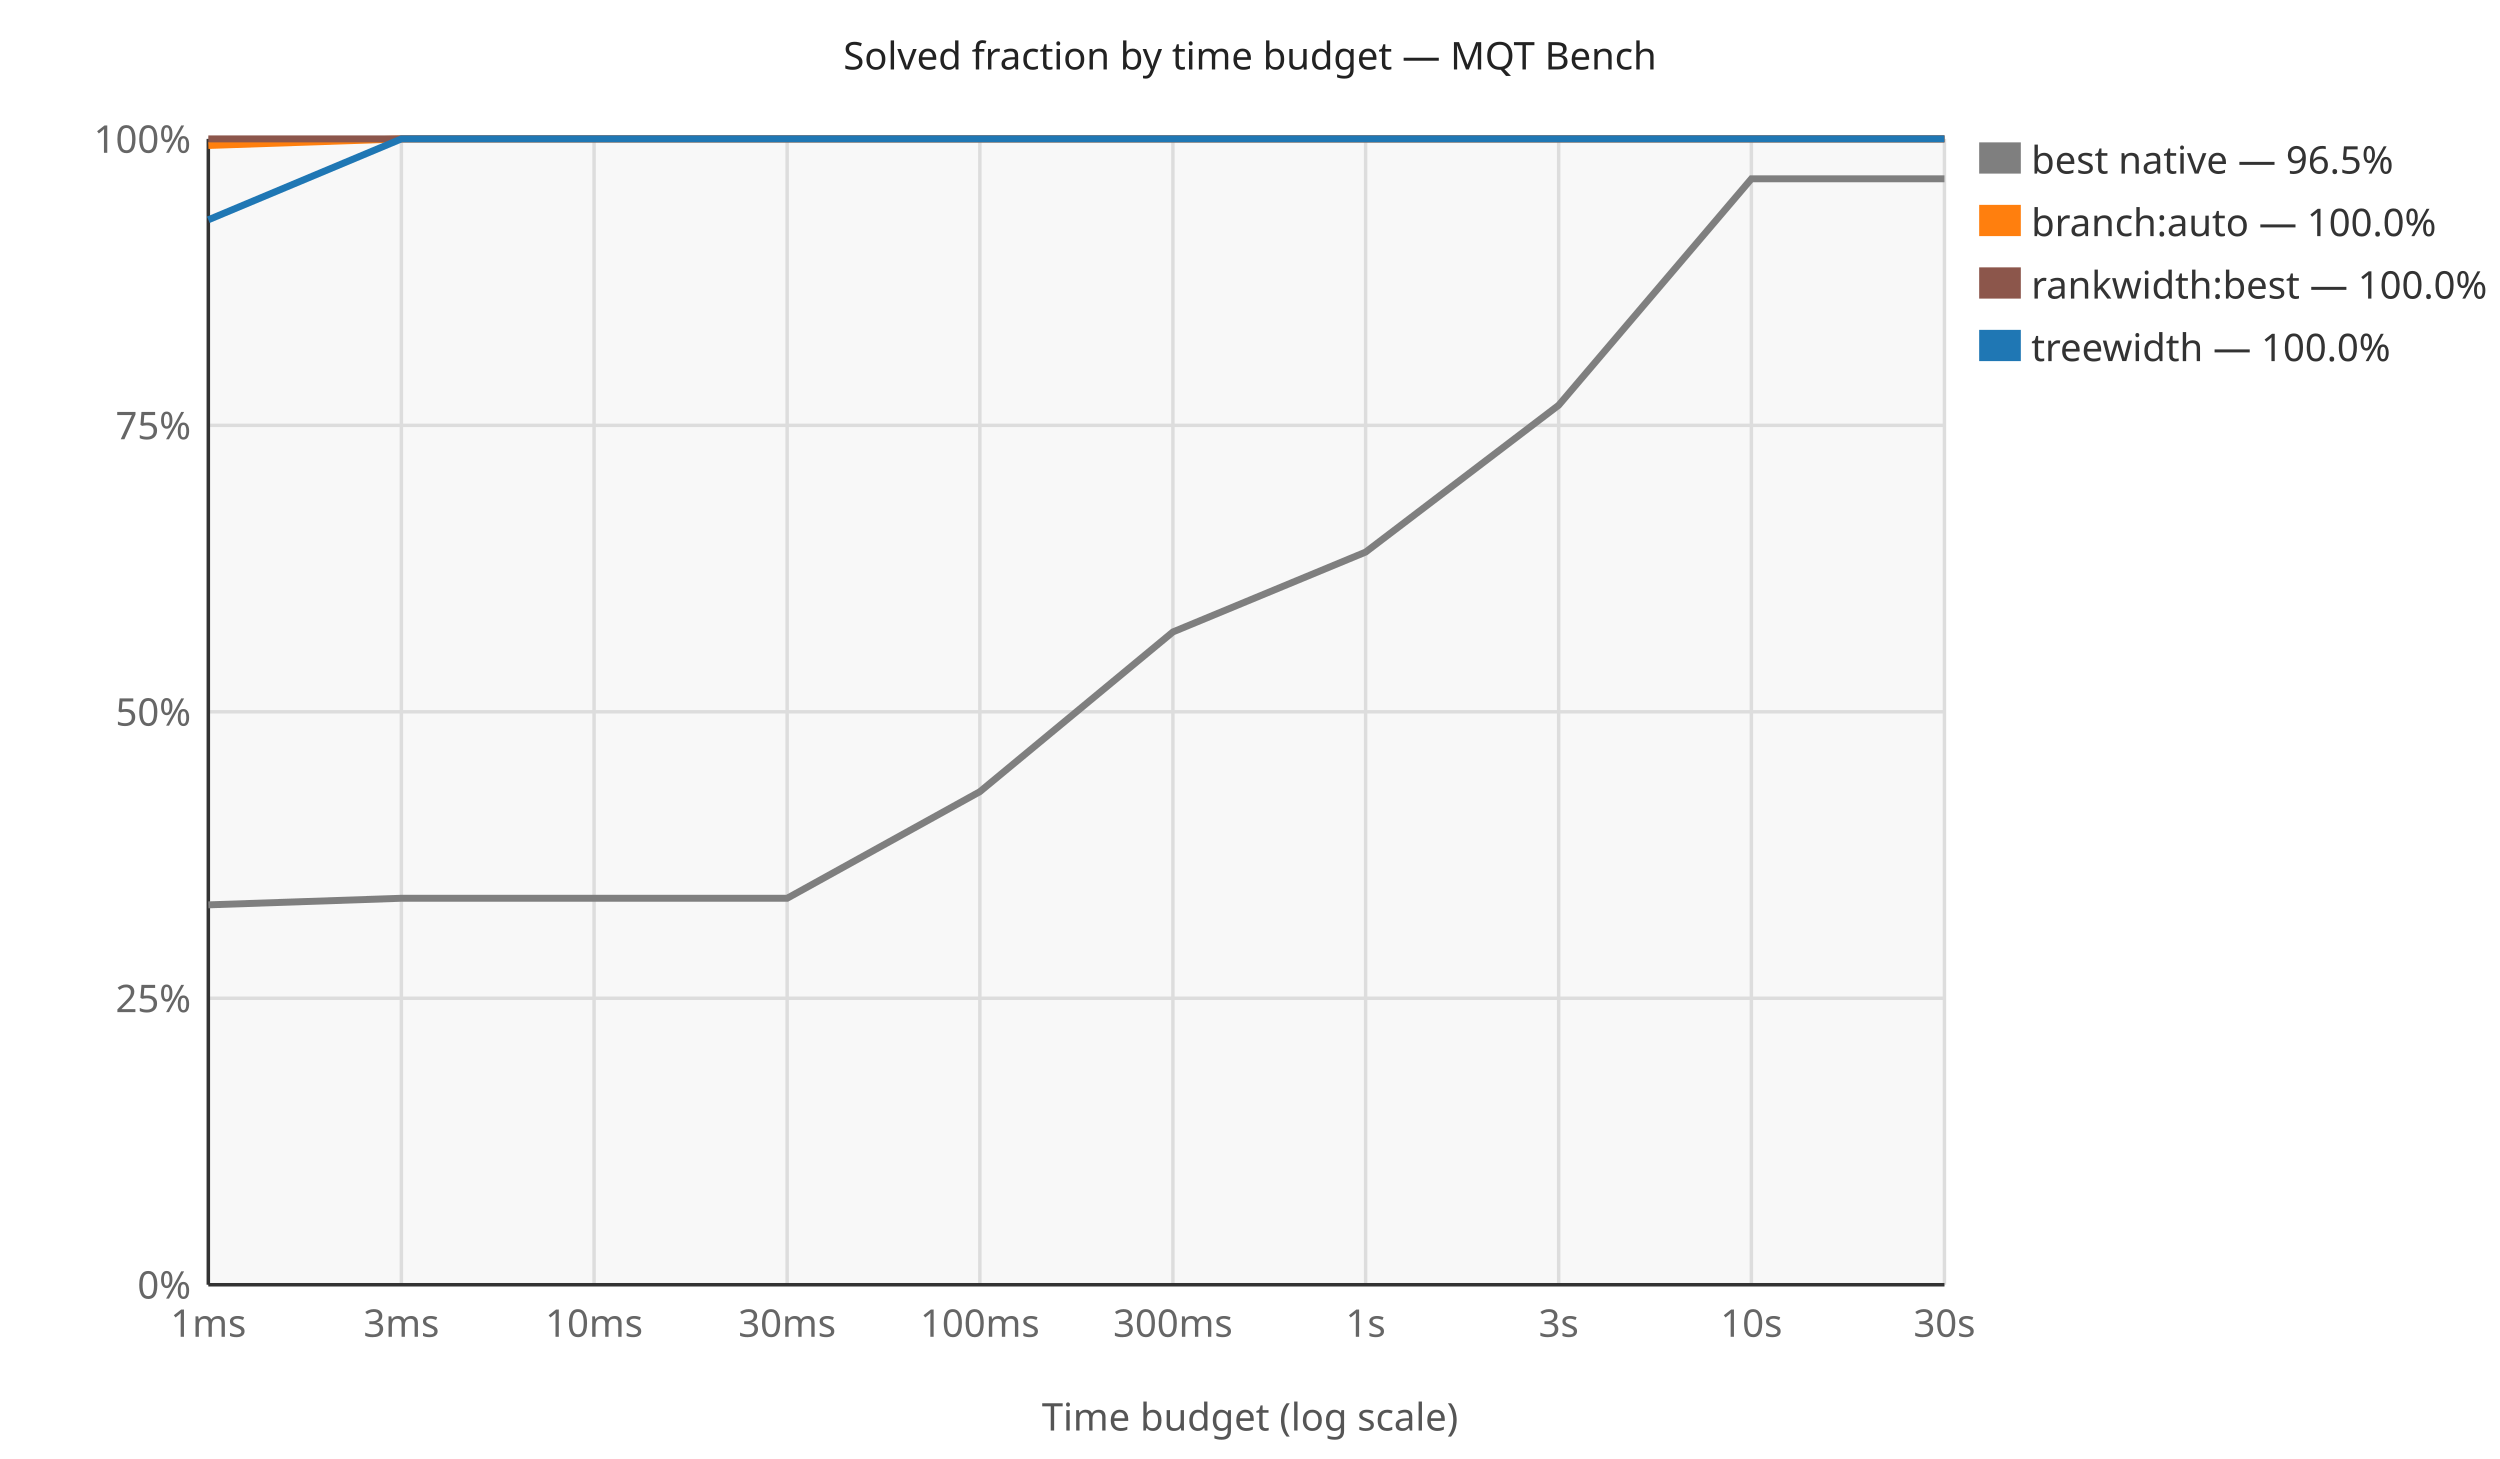
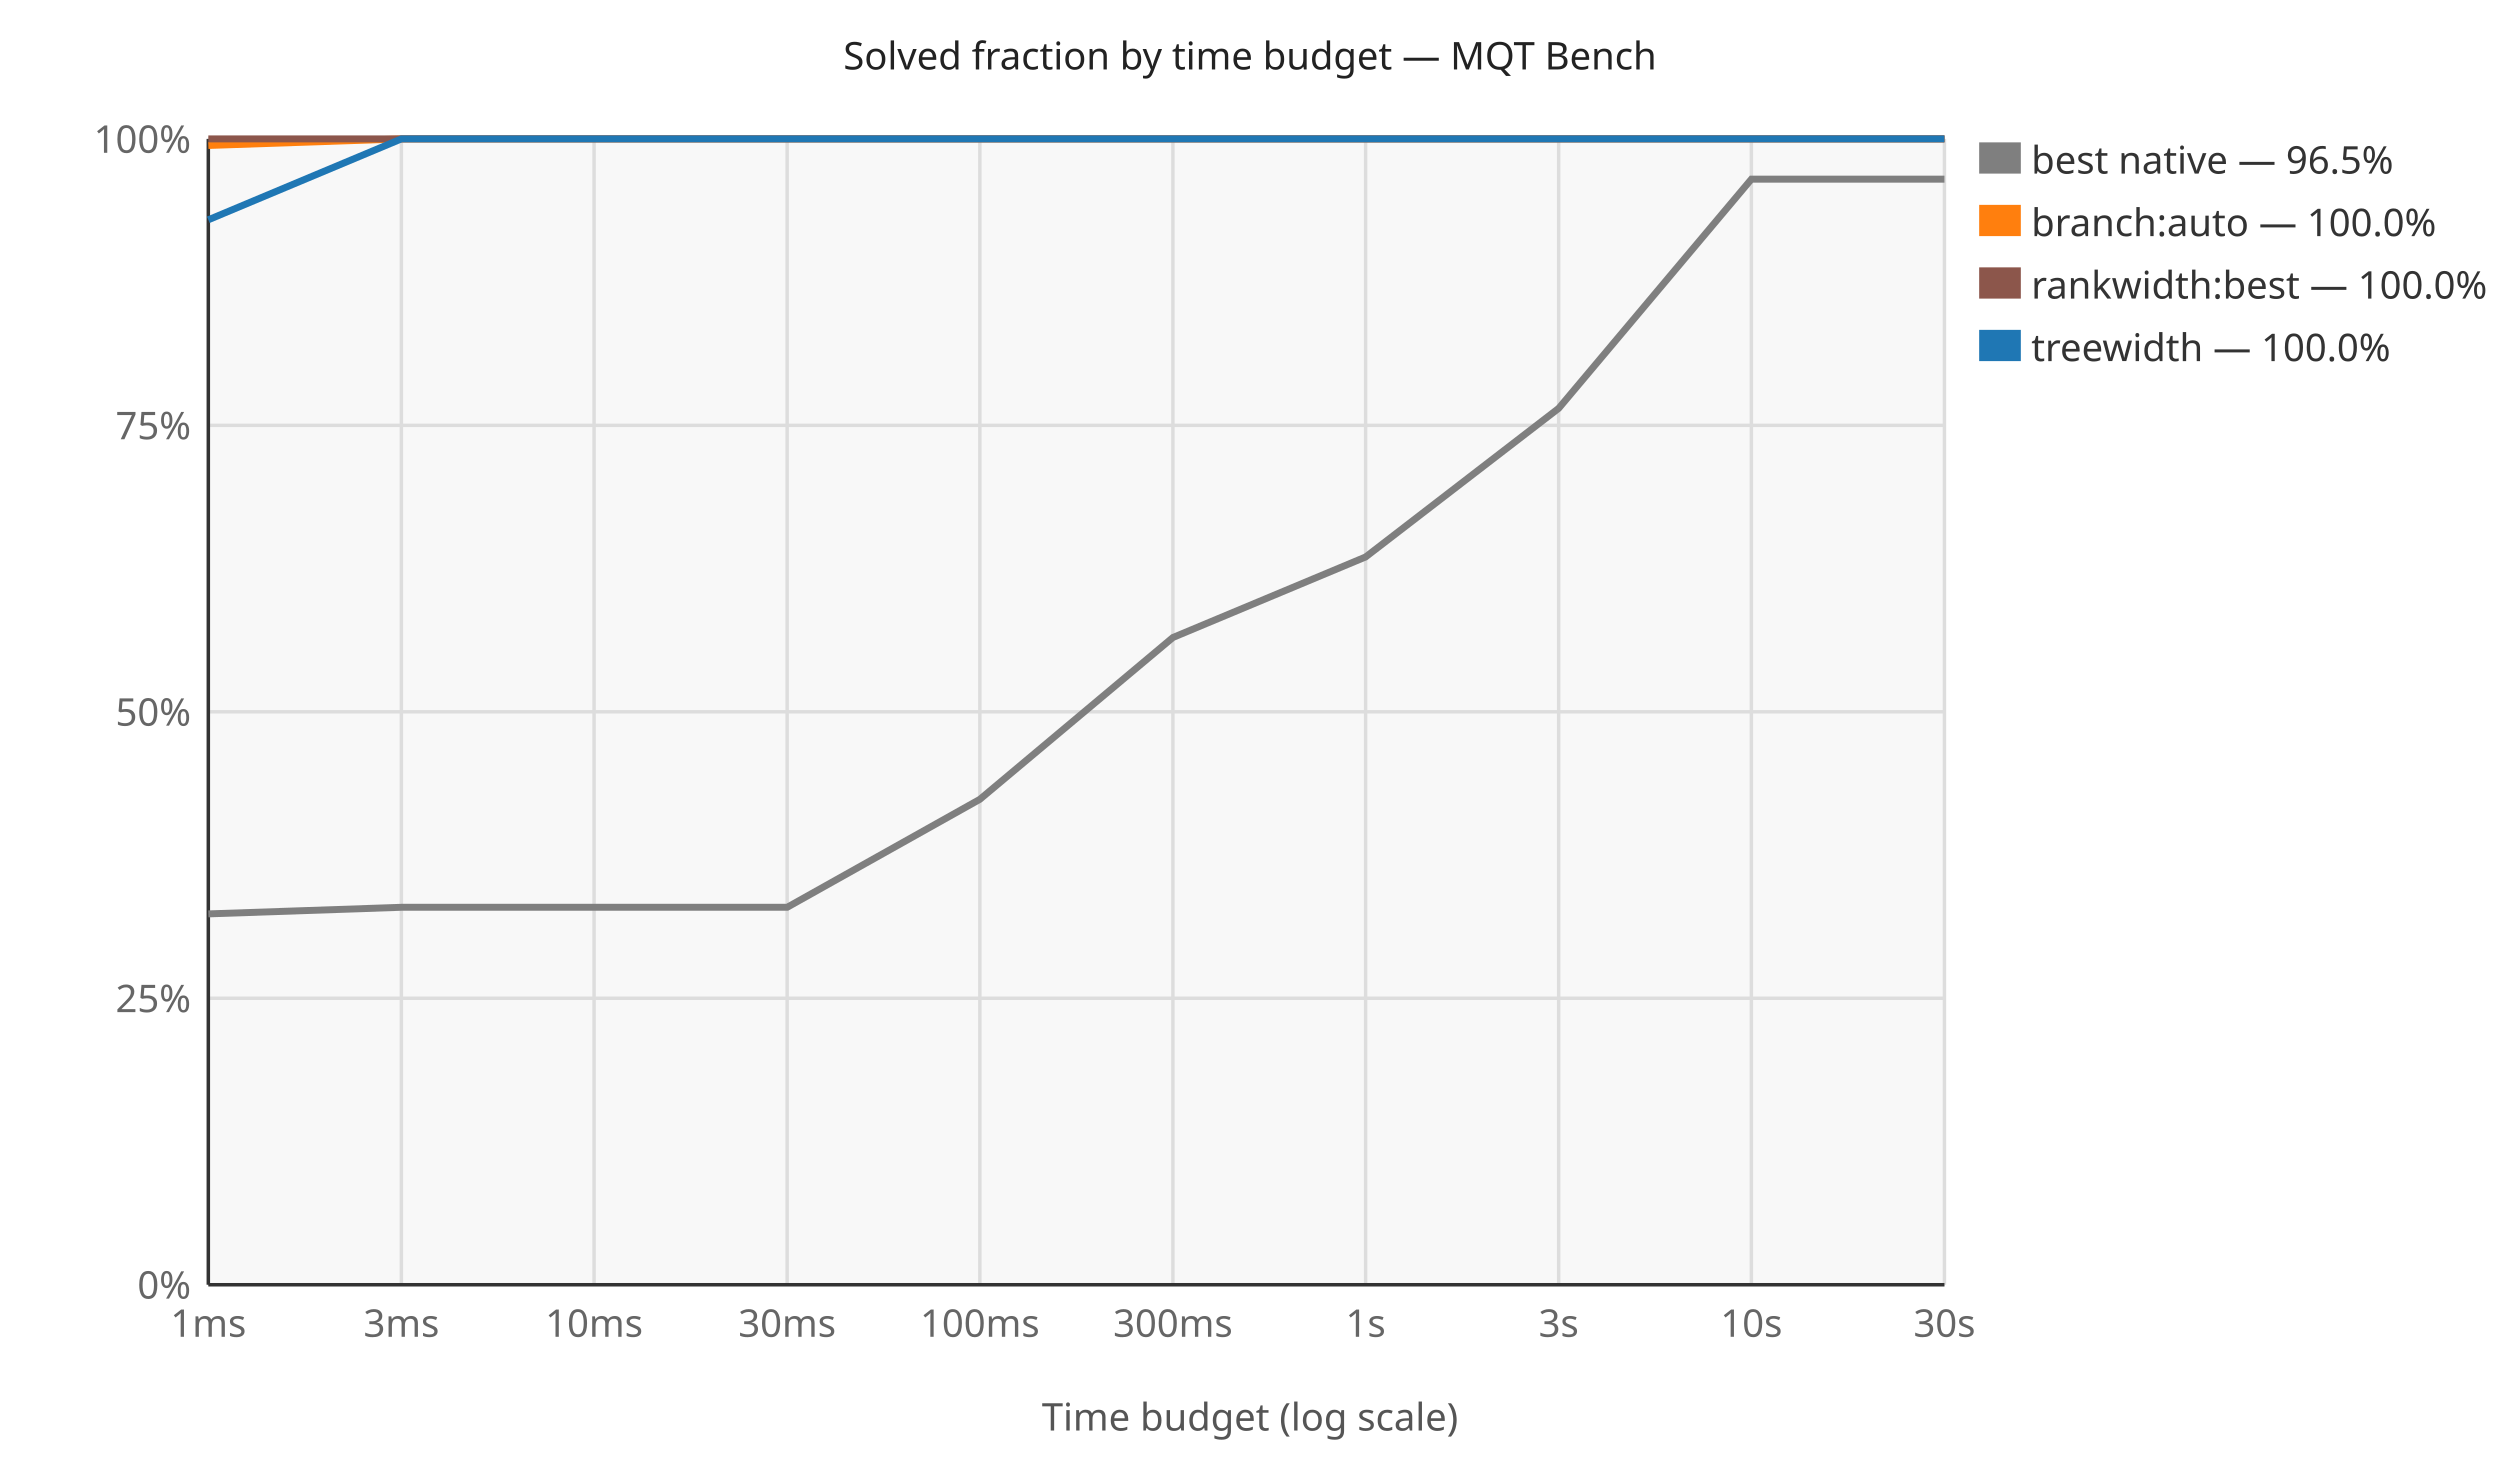
<svg xmlns="http://www.w3.org/2000/svg" width="720" height="420" viewBox="0 0 720 420">
  <style>text{font-family:sans-serif;font-size:11px;}</style>
  <rect x="60.0" y="40.0" width="500.0" height="330.0" fill="#f8f8f8" opacity="1.00" />
  <line x1="60.0" y1="370.0" x2="560.0" y2="370.0" stroke="#ddd" stroke-width="1.0" />
  <text x="55.0" y="374.0" text-anchor="end" fill="#666" font-size="10">0%</text>
  <line x1="60.0" y1="287.5" x2="560.0" y2="287.5" stroke="#ddd" stroke-width="1.0" />
  <text x="55.0" y="291.5" text-anchor="end" fill="#666" font-size="10">25%</text>
  <line x1="60.0" y1="205.0" x2="560.0" y2="205.0" stroke="#ddd" stroke-width="1.0" />
  <text x="55.0" y="209.0" text-anchor="end" fill="#666" font-size="10">50%</text>
  <line x1="60.0" y1="122.5" x2="560.0" y2="122.5" stroke="#ddd" stroke-width="1.0" />
  <text x="55.0" y="126.5" text-anchor="end" fill="#666" font-size="10">75%</text>
  <line x1="60.0" y1="40.0" x2="560.0" y2="40.0" stroke="#ddd" stroke-width="1.0" />
  <text x="55.0" y="44.0" text-anchor="end" fill="#666" font-size="10">100%</text>
  <line x1="60.0" y1="40.0" x2="60.0" y2="370.0" stroke="#ddd" stroke-width="1.0" />
  <text x="60.0" y="385.0" text-anchor="middle" fill="#666" font-size="10">1ms</text>
  <line x1="115.6" y1="40.0" x2="115.6" y2="370.0" stroke="#ddd" stroke-width="1.0" />
  <text x="115.6" y="385.0" text-anchor="middle" fill="#666" font-size="10">3ms</text>
  <line x1="171.1" y1="40.0" x2="171.1" y2="370.0" stroke="#ddd" stroke-width="1.0" />
  <text x="171.1" y="385.0" text-anchor="middle" fill="#666" font-size="10">10ms</text>
  <line x1="226.7" y1="40.0" x2="226.7" y2="370.0" stroke="#ddd" stroke-width="1.0" />
  <text x="226.7" y="385.0" text-anchor="middle" fill="#666" font-size="10">30ms</text>
  <line x1="282.2" y1="40.0" x2="282.2" y2="370.0" stroke="#ddd" stroke-width="1.0" />
  <text x="282.2" y="385.0" text-anchor="middle" fill="#666" font-size="10">100ms</text>
  <line x1="337.8" y1="40.0" x2="337.8" y2="370.0" stroke="#ddd" stroke-width="1.0" />
  <text x="337.8" y="385.0" text-anchor="middle" fill="#666" font-size="10">300ms</text>
  <line x1="393.3" y1="40.0" x2="393.3" y2="370.0" stroke="#ddd" stroke-width="1.0" />
  <text x="393.3" y="385.0" text-anchor="middle" fill="#666" font-size="10">1s</text>
  <line x1="448.9" y1="40.0" x2="448.9" y2="370.0" stroke="#ddd" stroke-width="1.0" />
  <text x="448.9" y="385.0" text-anchor="middle" fill="#666" font-size="10">3s</text>
  <line x1="504.4" y1="40.0" x2="504.4" y2="370.0" stroke="#ddd" stroke-width="1.0" />
  <text x="504.4" y="385.0" text-anchor="middle" fill="#666" font-size="10">10s</text>
  <line x1="560.0" y1="40.0" x2="560.0" y2="370.0" stroke="#ddd" stroke-width="1.0" />
  <text x="560.0" y="385.0" text-anchor="middle" fill="#666" font-size="10">30s</text>
  <line x1="60.0" y1="40.0" x2="60.0" y2="370.0" stroke="#333" stroke-width="1.0" />
  <line x1="60.0" y1="370.0" x2="560.0" y2="370.0" stroke="#333" stroke-width="1.0" />
-   <polyline points="60.0,260.6 115.6,258.7 171.1,258.7 226.7,258.7 282.2,228.0 337.8,182.0 393.3,159.0 448.9,116.7 504.4,51.5 560.0,51.5" stroke="#7f7f7f" stroke-width="2.0" fill="none" />
+   <polyline points="60.0,263.2 115.6,261.3 171.1,261.3 226.7,261.3 282.2,230.2 337.8,183.6 393.3,160.4 448.9,117.6 504.4,51.6 560.0,51.6" stroke="#7f7f7f" stroke-width="2.0" fill="none" />
  <rect x="570.0" y="41.0" width="12.0" height="9.0" fill="#7f7f7f" opacity="1.00" />
  <text x="585.0" y="50.0" text-anchor="start" fill="#333" font-size="10">best native — 96.5%</text>
  <polyline points="60.0,41.9 115.6,40.0 171.1,40.0 226.7,40.0 282.2,40.0 337.8,40.0 393.3,40.0 448.9,40.0 504.4,40.0 560.0,40.0" stroke="#ff7f0e" stroke-width="2.0" fill="none" />
  <rect x="570.0" y="59.0" width="12.0" height="9.0" fill="#ff7f0e" opacity="1.00" />
  <text x="585.0" y="68.0" text-anchor="start" fill="#333" font-size="10">branch:auto — 100.0%</text>
  <polyline points="60.0,40.0 115.6,40.0 171.1,40.0 226.7,40.0 282.2,40.0 337.8,40.0 393.3,40.0 448.9,40.0 504.4,40.0 560.0,40.0" stroke="#8c564b" stroke-width="2.0" fill="none" />
  <rect x="570.0" y="77.0" width="12.0" height="9.0" fill="#8c564b" opacity="1.00" />
  <text x="585.0" y="86.0" text-anchor="start" fill="#333" font-size="10">rankwidth:best — 100.0%</text>
  <polyline points="60.0,63.3 115.6,40.0 171.1,40.0 226.7,40.0 282.2,40.0 337.8,40.0 393.3,40.0 448.9,40.0 504.4,40.0 560.0,40.0" stroke="#1f77b4" stroke-width="2.0" fill="none" />
  <rect x="570.0" y="95.0" width="12.0" height="9.0" fill="#1f77b4" opacity="1.00" />
  <text x="585.0" y="104.0" text-anchor="start" fill="#333" font-size="10">treewidth — 100.0%</text>
  <text x="360.0" y="20.0" text-anchor="middle" fill="#222" font-size="13">Solved fraction by time budget — MQT Bench</text>
  <text x="360.0" y="412.0" text-anchor="middle" fill="#555" font-size="10">Time budget (log scale)</text>
</svg>
